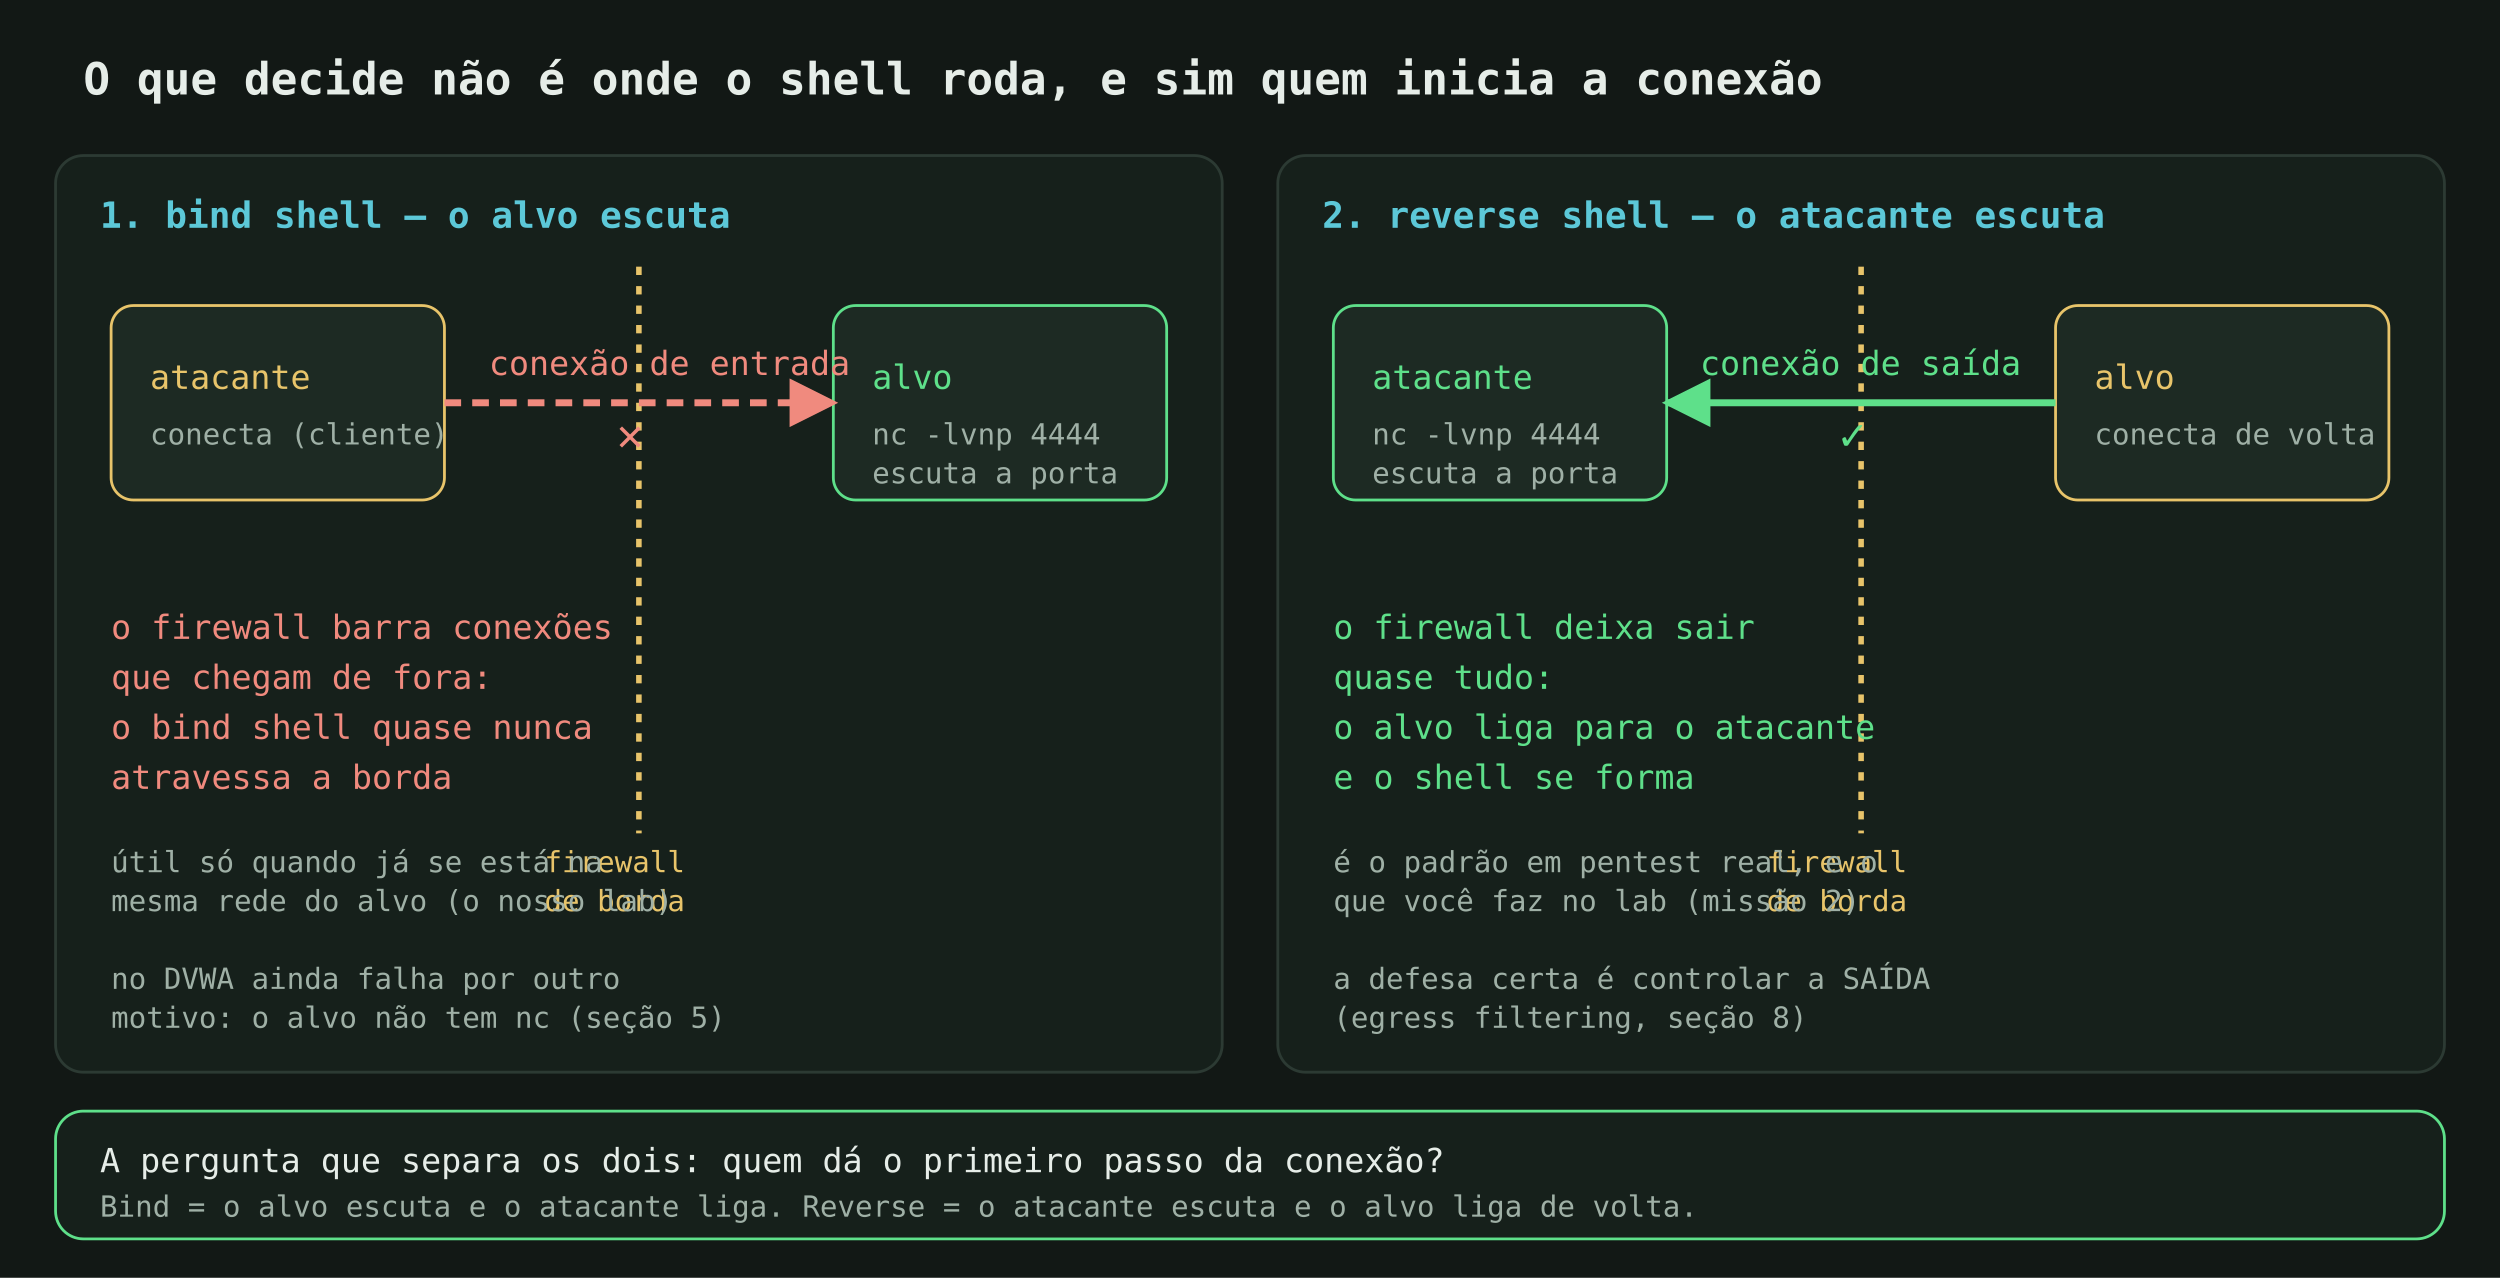
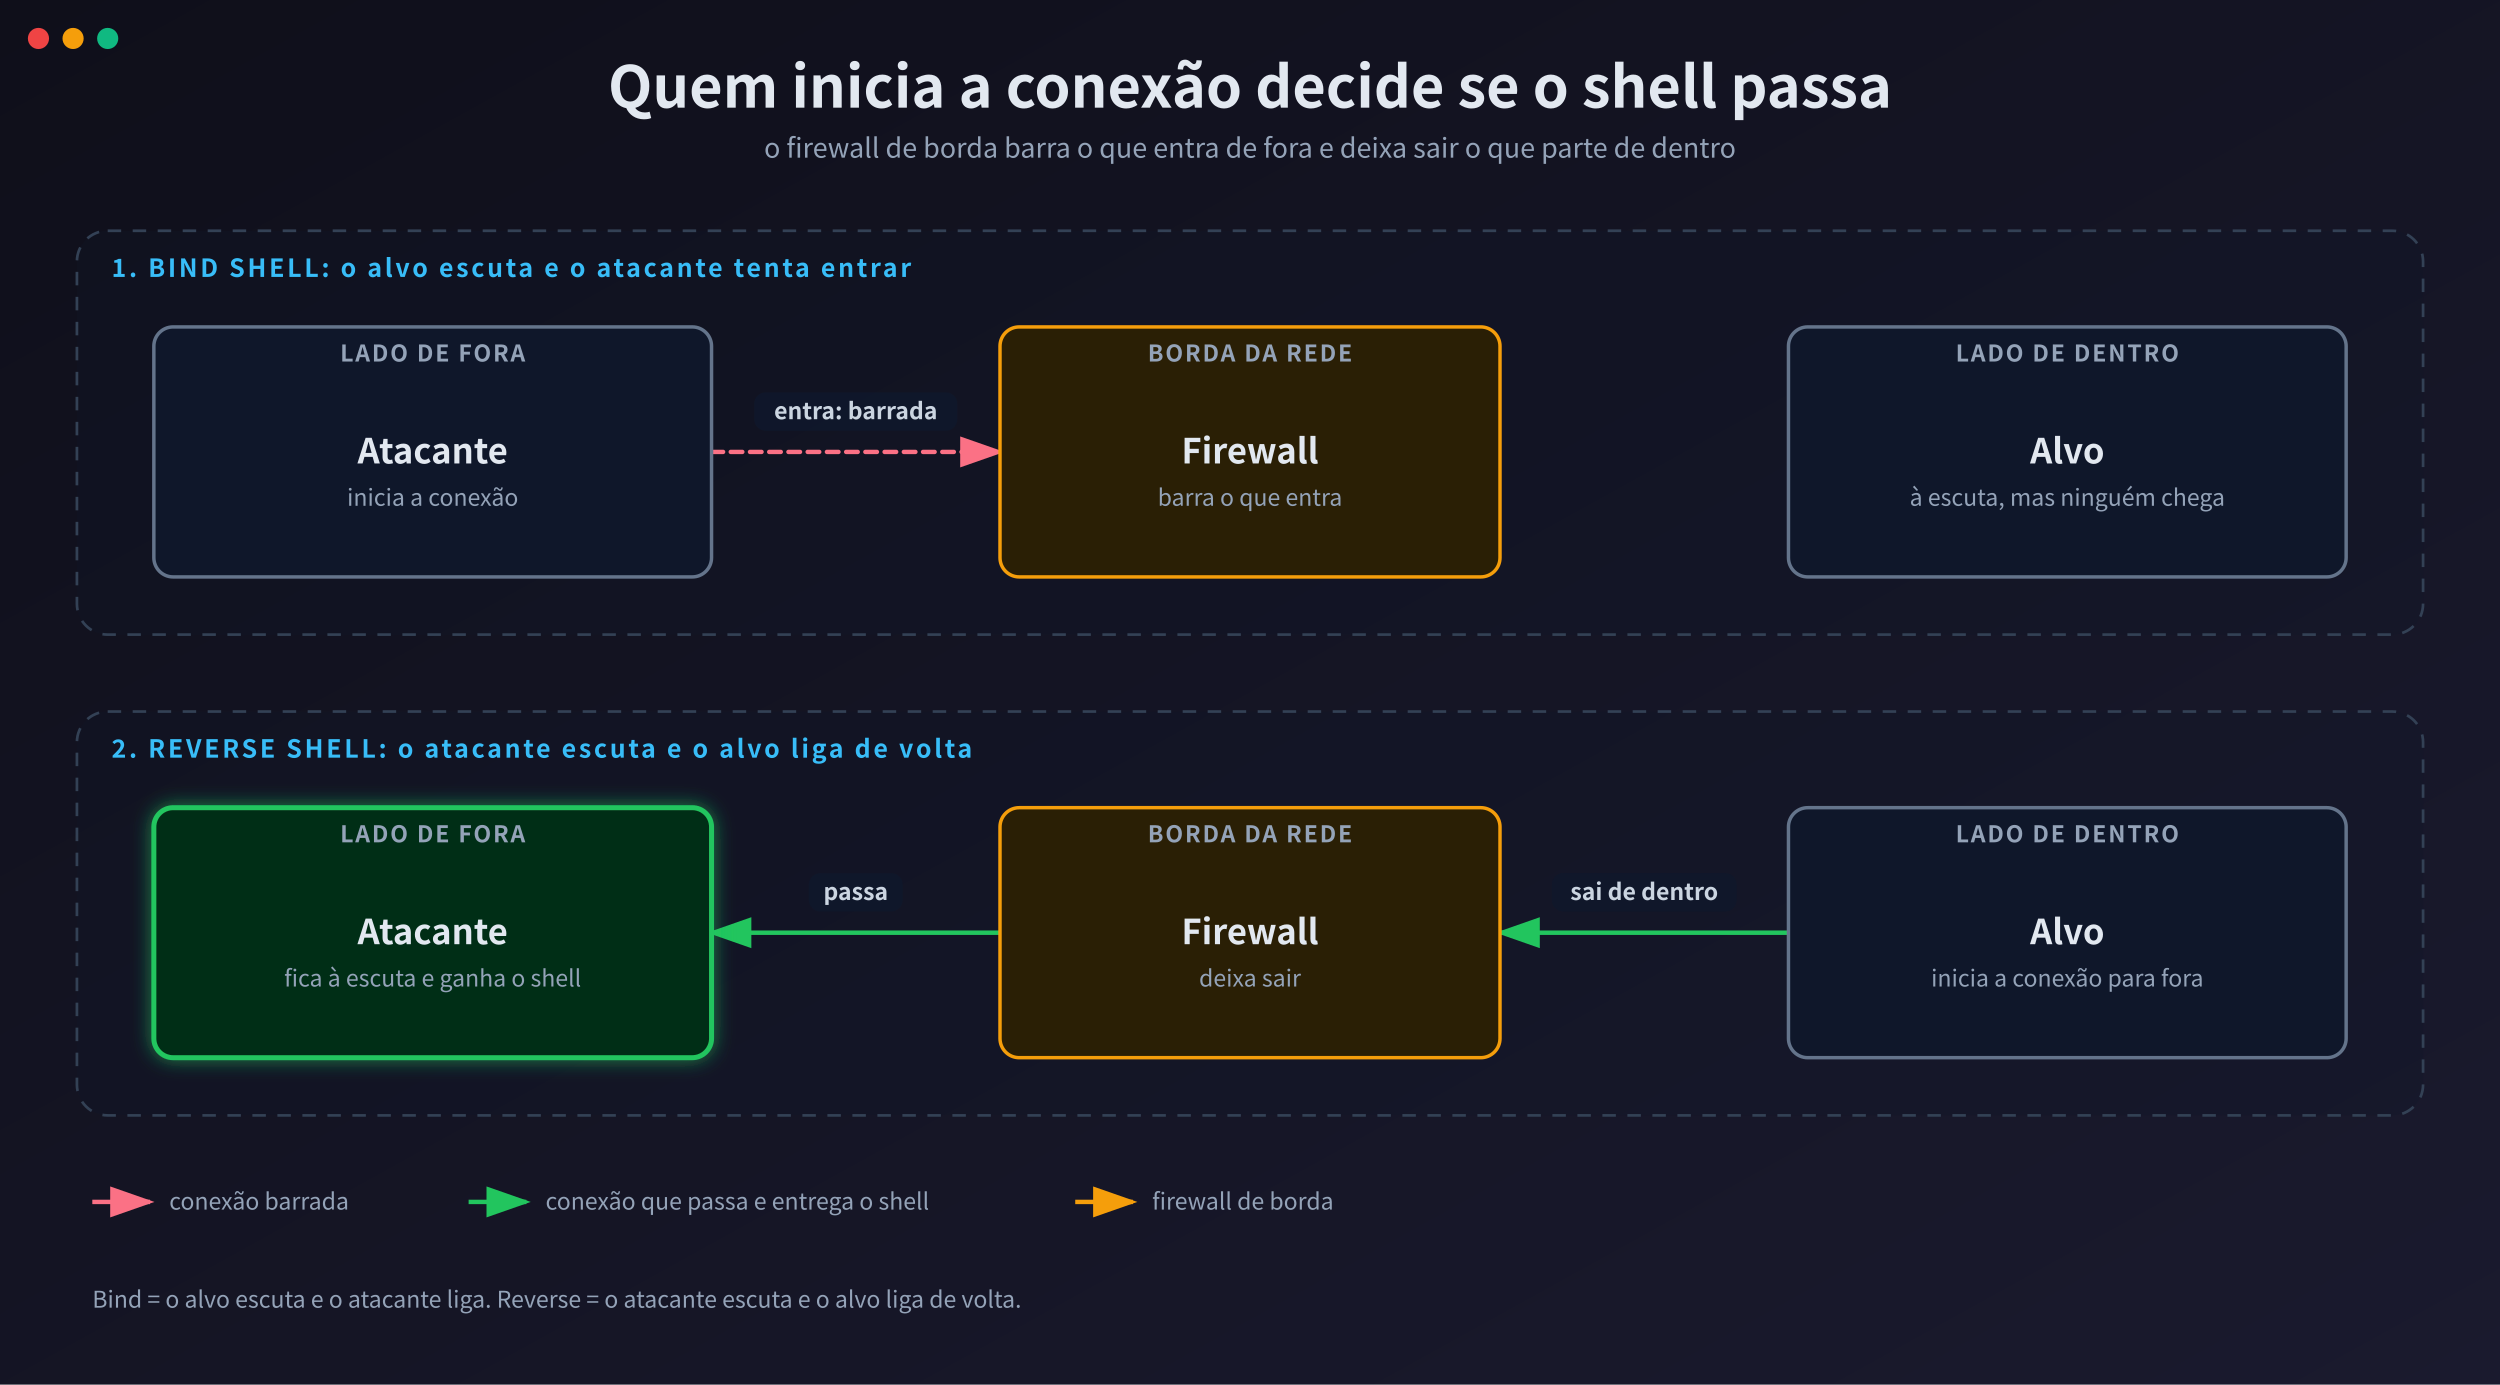
- <svg xmlns="http://www.w3.org/2000/svg" viewBox="0 0 900 460" role="img" aria-labelledby="t d">
-   <style>
-     text { font-family: ui-monospace, "DejaVu Sans Mono", Menlo, Consolas, monospace; fill: #e6ede8; }
-     .t { font-size: 16px; font-weight: 700; }
-     .h { font-size: 13px; font-weight: 700; fill: #5cc8d8; }
-     .b { font-size: 12px; }
-     .s { font-size: 10.5px; fill: #9fb0a6; }
-     .g { fill: #5ee08a; }
-     .y { fill: #e8c46a; }
-     .r { fill: #f08a7e; }
-     .ln { stroke: #3a4b42; stroke-width: 2; }
-     .ok { stroke: #5ee08a; stroke-width: 2.5; }
-     .no { stroke: #f08a7e; stroke-width: 2.5; stroke-dasharray: 6 4; }
-     .fw { stroke: #e8c46a; stroke-width: 2; stroke-dasharray: 3 4; }
-   </style>
+ <svg xmlns="http://www.w3.org/2000/svg" viewBox="0 0 1300 720" width="1300" height="720" data-generator="fireworks-tech-graph" data-schema-version="1" data-text-metrics="heuristic-v1" data-style-id="2" data-visual-theme="Dark Terminal" data-diagram-type="architecture" data-motion-scene="" data-semantic-profile="generic" data-semantic-valid="true" data-quality-profile="standard" data-max-bends-per-edge="12" data-max-total-bends="100" data-max-route-stretch="5.0" data-max-bridged-crossings="8" data-min-node-gap="0.0" data-min-container-gutter="0.0" data-min-label-clearance="2.0" data-min-segment-length="0.0">
  <defs>
-     <marker id="ag" viewBox="0 0 10 10" refX="9" refY="5" markerWidth="7" markerHeight="7" orient="auto">
-       <path d="M0 0 L10 5 L0 10 z" fill="#5ee08a" />
+     <marker id="arrowA" markerWidth="10" markerHeight="7" refX="9" refY="3.5" orient="auto">
+       <polygon points="0 0, 10 3.5, 0 7" fill="#a855f7" />
    </marker>
-     <marker id="ar" viewBox="0 0 10 10" refX="9" refY="5" markerWidth="7" markerHeight="7" orient="auto">
-       <path d="M0 0 L10 5 L0 10 z" fill="#f08a7e" />
+     <marker id="arrowB" markerWidth="10" markerHeight="7" refX="9" refY="3.5" orient="auto">
+       <polygon points="0 0, 10 3.5, 0 7" fill="#22c55e" />
    </marker>
+     <marker id="arrowC" markerWidth="10" markerHeight="7" refX="9" refY="3.5" orient="auto">
+       <polygon points="0 0, 10 3.5, 0 7" fill="#38bdf8" />
+     </marker>
+     <marker id="arrowE" markerWidth="10" markerHeight="7" refX="9" refY="3.5" orient="auto">
+       <polygon points="0 0, 10 3.5, 0 7" fill="#fb7185" />
+     </marker>
+     <marker id="arrowF" markerWidth="10" markerHeight="7" refX="9" refY="3.5" orient="auto">
+       <polygon points="0 0, 10 3.5, 0 7" fill="#f59e0b" />
+     </marker>
+     <marker id="arrowG" markerWidth="10" markerHeight="7" refX="9" refY="3.5" orient="auto">
+       <polygon points="0 0, 10 3.5, 0 7" fill="#f97316" />
+     </marker>
+     <marker id="arrowH" markerWidth="10" markerHeight="7" refX="9" refY="3.5" orient="auto">
+       <polygon points="0 0, 10 3.5, 0 7" fill="#94a3b8" />
+     </marker>
+     <linearGradient id="terminalGradient" x1="0%" y1="0%" x2="100%" y2="100%">
+       <stop offset="0%" stop-color="#0f0f1a" />
+       <stop offset="100%" stop-color="#1a1a2e" />
+     </linearGradient>
+     <filter id="glowBlue" x="-30%" y="-30%" width="160%" height="160%">
+       <feDropShadow dx="0" dy="0" stdDeviation="5" flood-color="#3b82f6" flood-opacity="0.65" />
+     </filter>
+     <filter id="glowPurple" x="-30%" y="-30%" width="160%" height="160%">
+       <feDropShadow dx="0" dy="0" stdDeviation="5" flood-color="#a855f7" flood-opacity="0.72" />
+     </filter>
+     <filter id="glowGreen" x="-30%" y="-30%" width="160%" height="160%">
+       <feDropShadow dx="0" dy="0" stdDeviation="5" flood-color="#22c55e" flood-opacity="0.62" />
+     </filter>
+     <filter id="glowOrange" x="-30%" y="-30%" width="160%" height="160%">
+       <feDropShadow dx="0" dy="0" stdDeviation="5" flood-color="#f97316" flood-opacity="0.62" />
+     </filter>
+     <style>
+     text { font-family: 'SF Mono', 'Fira Code', Menlo, 'Noto Sans CJK SC', 'Microsoft YaHei', 'SimHei', monospace; }
+     .title { font-size: 30px; font-weight: 700; fill: #e2e8f0; }
+     .subtitle { font-size: 14px; font-weight: 500; fill: #94a3b8; }
+     .section { font-size: 13px; font-weight: 700; fill: #38bdf8; letter-spacing: 1.4px; }
+     .section-sub { font-size: 12px; font-weight: 500; fill: #94a3b8; }
+     .node-title { font-weight: 700; fill: #e2e8f0; }
+     .node-sub { font-weight: 500; fill: #94a3b8; }
+     .node-type { font-size: 12px; font-weight: 700; fill: #94a3b8; letter-spacing: 0.08em; }
+     .arrow-label { font-size: 12px; font-weight: 600; fill: #cbd5e1; }
+     .legend { font-size: 12px; font-weight: 500; fill: #94a3b8; }
+     .footnote { font-size: 12px; font-weight: 500; fill: #94a3b8; }
+     .metric-label { font-size: 8.5px; font-weight: 700; fill: #94a3b8; text-transform: uppercase; }
+     .metric-value { font-size: 9.5px; font-weight: 700; fill: #e2e8f0; }
+     </style>
  </defs>
-   <rect width="900" height="460" fill="#121815" />
-   <text class="t" x="30" y="34">O que decide não é onde o shell roda, e sim quem inicia a conexão</text>
-   <rect x="20" y="56" width="420" height="330" rx="10" fill="#16201b" stroke="#2c3a33" />
-   <text class="h" x="36" y="82">1. bind shell  —  o alvo escuta</text>
-   <rect x="40" y="110" width="120" height="70" rx="8" fill="#1d2a23" stroke="#e8c46a" />
-   <text class="b y" x="54" y="140">atacante</text>
-   <text class="s" x="54" y="160">conecta (cliente)</text>
-   <rect x="300" y="110" width="120" height="70" rx="8" fill="#1d2a23" stroke="#5ee08a" />
-   <text class="b g" x="314" y="140">alvo</text>
-   <text class="s" x="314" y="160">nc -lvnp 4444</text>
-   <text class="s" x="314" y="174">escuta a porta</text>
-   <line class="fw" x1="230" y1="96" x2="230" y2="300" />
-   <text class="s y" x="196" y="314">firewall</text>
-   <text class="s y" x="196" y="328">de borda</text>
-   <line class="no" x1="160" y1="145" x2="300" y2="145" marker-end="url(#ar)" />
-   <text class="b r" x="176" y="135">conexão de entrada</text>
-   <text class="t r" x="222" y="162">✕</text>
-   <text class="b r" x="40" y="230">o firewall barra conexões</text>
-   <text class="b r" x="40" y="248">que chegam de fora:</text>
-   <text class="b r" x="40" y="266">o bind shell quase nunca</text>
-   <text class="b r" x="40" y="284">atravessa a borda</text>
-   <text class="s" x="40" y="314">útil só quando já se está na</text>
-   <text class="s" x="40" y="328">mesma rede do alvo (o nosso lab)</text>
-   <text class="s" x="40" y="356">no DVWA ainda falha por outro</text>
-   <text class="s" x="40" y="370">motivo: o alvo não tem nc (seção 5)</text>
-   <rect x="460" y="56" width="420" height="330" rx="10" fill="#16201b" stroke="#2c3a33" />
-   <text class="h" x="476" y="82">2. reverse shell  —  o atacante escuta</text>
-   <rect x="480" y="110" width="120" height="70" rx="8" fill="#1d2a23" stroke="#5ee08a" />
-   <text class="b g" x="494" y="140">atacante</text>
-   <text class="s" x="494" y="160">nc -lvnp 4444</text>
-   <text class="s" x="494" y="174">escuta a porta</text>
-   <rect x="740" y="110" width="120" height="70" rx="8" fill="#1d2a23" stroke="#e8c46a" />
-   <text class="b y" x="754" y="140">alvo</text>
-   <text class="s" x="754" y="160">conecta de volta</text>
-   <line class="fw" x1="670" y1="96" x2="670" y2="300" />
-   <text class="s y" x="636" y="314">firewall</text>
-   <text class="s y" x="636" y="328">de borda</text>
-   <line class="ok" x1="740" y1="145" x2="600" y2="145" marker-end="url(#ag)" />
-   <text class="b g" x="612" y="135">conexão de saída</text>
-   <text class="t g" x="662" y="162">✓</text>
-   <text class="b g" x="480" y="230">o firewall deixa sair</text>
-   <text class="b g" x="480" y="248">quase tudo:</text>
-   <text class="b g" x="480" y="266">o alvo liga para o atacante</text>
-   <text class="b g" x="480" y="284">e o shell se forma</text>
-   <text class="s" x="480" y="314">é o padrão em pentest real, e o</text>
-   <text class="s" x="480" y="328">que você faz no lab (missão 2)</text>
-   <text class="s" x="480" y="356">a defesa certa é controlar a SAÍDA</text>
-   <text class="s" x="480" y="370">(egress filtering, seção 8)</text>
-   <rect x="20" y="400" width="860" height="46" rx="10" fill="#16201b" stroke="#5ee08a" />
-   <text class="b" x="36" y="422">A pergunta que separa os dois: quem dá o primeiro passo da conexão?</text>
-   <text class="s" x="36" y="438">Bind = o alvo escuta e o atacante liga. Reverse = o atacante escuta e o alvo liga de volta.</text>
+   <rect data-graph-role="background" width="1300.0" height="720.0" fill="url(#terminalGradient)" />
+   <circle cx="20.0" cy="20" r="5.5" fill="#ef4444" />
+   <circle cx="38.0" cy="20" r="5.5" fill="#f59e0b" />
+   <circle cx="56.0" cy="20" r="5.5" fill="#10b981" />
+   <text x="650.0" y="56" text-anchor="middle" class="title">Quem inicia a conexão decide se o shell passa</text>
+   <text x="650.0" y="82" text-anchor="middle" class="subtitle">o firewall de borda barra o que entra de fora e deixa sair o que parte de dentro</text>
+   <g id="bind" data-graph-role="container" data-container-id="bind" data-semantic-role="boundary" data-graph-bounds="40,120,1260,330">
+     <rect data-graph-role="container" x="40.0" y="120.0" width="1220.0" height="210.0" rx="16.0" fill="rgba(15,23,42,0.28)" stroke="#334155" stroke-width="1.4" stroke-dasharray="7 6" />
+     <text x="58.0" y="144.0" class="section">1. BIND SHELL: o alvo escuta e o atacante tenta entrar</text>
+     <rect id="bind-header" data-graph-role="reserved" data-reserved-kind="container-header" x="48" y="126" width="395.04" height="30" fill="none" stroke="none" />
+   </g>
+   <g id="rev" data-graph-role="container" data-container-id="rev" data-semantic-role="boundary" data-graph-bounds="40,370,1260,580">
+     <rect data-graph-role="container" x="40.0" y="370.0" width="1220.0" height="210.0" rx="16.0" fill="rgba(15,23,42,0.28)" stroke="#334155" stroke-width="1.4" stroke-dasharray="7 6" />
+     <text x="58.0" y="394.0" class="section">2. REVERSE SHELL: o atacante escuta e o alvo liga de volta</text>
+     <rect id="rev-header" data-graph-role="reserved" data-reserved-kind="container-header" x="48" y="376" width="415.58" height="30" fill="none" stroke="none" />
+   </g>
+   <path id="in" data-graph-role="edge" data-edge-id="in" data-source="a1" data-target="f1" data-edge-kind="flow" data-topic-id="" data-flow="" data-motion-role="" data-motion-stage="" data-motion-order="" data-protocol="" data-via="" data-critical-path-id="" data-critical-hop="" data-critical-hops="" data-critical="false" data-bends="0" data-route-stretch="1.0" data-bridges="" d="M 370,235 L 520,235" fill="none" stroke="#fb7185" stroke-width="2.3" stroke-linecap="round" stroke-linejoin="round" marker-end="url(#arrowE)" stroke-dasharray="6,4" />
+   <path id="out1" data-graph-role="edge" data-edge-id="out1" data-source="t2" data-target="f2" data-edge-kind="flow" data-topic-id="" data-flow="" data-motion-role="" data-motion-stage="" data-motion-order="" data-protocol="" data-via="" data-critical-path-id="" data-critical-hop="" data-critical-hops="" data-critical="false" data-bends="0" data-route-stretch="1.0" data-bridges="" d="M 930,485 L 780,485" fill="none" stroke="#22c55e" stroke-width="2.3" stroke-linecap="round" stroke-linejoin="round" marker-end="url(#arrowB)" />
+   <path id="out2" data-graph-role="edge" data-edge-id="out2" data-source="f2" data-target="a2" data-edge-kind="flow" data-topic-id="" data-flow="" data-motion-role="" data-motion-stage="" data-motion-order="" data-protocol="" data-via="" data-critical-path-id="" data-critical-hop="" data-critical-hops="" data-critical="false" data-bends="0" data-route-stretch="1.0" data-bridges="" d="M 520,485 L 370,485" fill="none" stroke="#22c55e" stroke-width="2.3" stroke-linecap="round" stroke-linejoin="round" marker-end="url(#arrowB)" />
+   <g id="node-a1" data-graph-role="node" data-node-id="a1" data-semantic-role="node" data-motion-role="" data-motion-stage="" data-motion-order="" data-parent="bind" data-deployment-id="" data-topic-id="" data-span-id="" data-station-order="" data-status="" data-start-ms="" data-duration-ms="" data-parent-span="" data-graph-bounds="80,170,370,300">
+     <rect x="80.0" y="170.0" width="290.0" height="130.0" rx="10.0" fill="#0f172a" stroke="#64748b" stroke-width="1.8" />
+     <text x="225.0" y="188.0" text-anchor="middle" class="node-type">LADO DE FORA</text>
+     <text data-text-role="title" data-full-text="Atacante" data-text-max-width="266.0" x="225.0" y="241.0" text-anchor="middle" class="node-title" font-size="18">Atacante</text>
+     <text data-text-role="subtitle" data-full-text="inicia a conexão" data-text-max-width="266.0" x="225.0" y="263.0" text-anchor="middle" class="node-sub" font-size="12">inicia a conexão</text>
+   </g>
+   <g id="node-f1" data-graph-role="node" data-node-id="f1" data-semantic-role="node" data-motion-role="" data-motion-stage="" data-motion-order="" data-parent="bind" data-deployment-id="" data-topic-id="" data-span-id="" data-station-order="" data-status="" data-start-ms="" data-duration-ms="" data-parent-span="" data-graph-bounds="520,170,780,300">
+     <rect x="520.0" y="170.0" width="260.0" height="130.0" rx="10.0" fill="#2a1f05" stroke="#f59e0b" stroke-width="1.8" />
+     <text x="650.0" y="188.0" text-anchor="middle" class="node-type">BORDA DA REDE</text>
+     <text data-text-role="title" data-full-text="Firewall" data-text-max-width="236.0" x="650.0" y="241.0" text-anchor="middle" class="node-title" font-size="18">Firewall</text>
+     <text data-text-role="subtitle" data-full-text="barra o que entra" data-text-max-width="236.0" x="650.0" y="263.0" text-anchor="middle" class="node-sub" font-size="12">barra o que entra</text>
+   </g>
+   <g id="node-t1" data-graph-role="node" data-node-id="t1" data-semantic-role="node" data-motion-role="" data-motion-stage="" data-motion-order="" data-parent="bind" data-deployment-id="" data-topic-id="" data-span-id="" data-station-order="" data-status="" data-start-ms="" data-duration-ms="" data-parent-span="" data-graph-bounds="930,170,1220,300">
+     <rect x="930.0" y="170.0" width="290.0" height="130.0" rx="10.0" fill="#0f172a" stroke="#64748b" stroke-width="1.8" />
+     <text x="1075.0" y="188.0" text-anchor="middle" class="node-type">LADO DE DENTRO</text>
+     <text data-text-role="title" data-full-text="Alvo" data-text-max-width="266.0" x="1075.0" y="241.0" text-anchor="middle" class="node-title" font-size="18">Alvo</text>
+     <text data-text-role="subtitle" data-full-text="à escuta, mas ninguém chega" data-text-max-width="266.0" x="1075.0" y="263.0" text-anchor="middle" class="node-sub" font-size="12">à escuta, mas ninguém chega</text>
+   </g>
+   <g id="node-a2" data-graph-role="node" data-node-id="a2" data-semantic-role="node" data-motion-role="" data-motion-stage="" data-motion-order="" data-parent="rev" data-deployment-id="" data-topic-id="" data-span-id="" data-station-order="" data-status="" data-start-ms="" data-duration-ms="" data-parent-span="" data-graph-bounds="80,420,370,550">
+     <rect x="80.0" y="420.0" width="290.0" height="130.0" rx="10.0" fill="#052e16" stroke="#22c55e" stroke-width="2.6" filter="url(#glowGreen)" />
+     <text x="225.0" y="438.0" text-anchor="middle" class="node-type">LADO DE FORA</text>
+     <text data-text-role="title" data-full-text="Atacante" data-text-max-width="266.0" x="225.0" y="491.0" text-anchor="middle" class="node-title" font-size="18">Atacante</text>
+     <text data-text-role="subtitle" data-full-text="fica à escuta e ganha o shell" data-text-max-width="266.0" x="225.0" y="513.0" text-anchor="middle" class="node-sub" font-size="12">fica à escuta e ganha o shell</text>
+   </g>
+   <g id="node-f2" data-graph-role="node" data-node-id="f2" data-semantic-role="node" data-motion-role="" data-motion-stage="" data-motion-order="" data-parent="rev" data-deployment-id="" data-topic-id="" data-span-id="" data-station-order="" data-status="" data-start-ms="" data-duration-ms="" data-parent-span="" data-graph-bounds="520,420,780,550">
+     <rect x="520.0" y="420.0" width="260.0" height="130.0" rx="10.0" fill="#2a1f05" stroke="#f59e0b" stroke-width="1.8" />
+     <text x="650.0" y="438.0" text-anchor="middle" class="node-type">BORDA DA REDE</text>
+     <text data-text-role="title" data-full-text="Firewall" data-text-max-width="236.0" x="650.0" y="491.0" text-anchor="middle" class="node-title" font-size="18">Firewall</text>
+     <text data-text-role="subtitle" data-full-text="deixa sair" data-text-max-width="236.0" x="650.0" y="513.0" text-anchor="middle" class="node-sub" font-size="12">deixa sair</text>
+   </g>
+   <g id="node-t2" data-graph-role="node" data-node-id="t2" data-semantic-role="node" data-motion-role="" data-motion-stage="" data-motion-order="" data-parent="rev" data-deployment-id="" data-topic-id="" data-span-id="" data-station-order="" data-status="" data-start-ms="" data-duration-ms="" data-parent-span="" data-graph-bounds="930,420,1220,550">
+     <rect x="930.0" y="420.0" width="290.0" height="130.0" rx="10.0" fill="#0f172a" stroke="#64748b" stroke-width="1.8" />
+     <text x="1075.0" y="438.0" text-anchor="middle" class="node-type">LADO DE DENTRO</text>
+     <text data-text-role="title" data-full-text="Alvo" data-text-max-width="266.0" x="1075.0" y="491.0" text-anchor="middle" class="node-title" font-size="18">Alvo</text>
+     <text data-text-role="subtitle" data-full-text="inicia a conexão para fora" data-text-max-width="266.0" x="1075.0" y="513.0" text-anchor="middle" class="node-sub" font-size="12">inicia a conexão para fora</text>
+   </g>
+   <g id="in-label" data-graph-role="label" data-owner="in" data-graph-bounds="392.16,204,497.84,224">
+     <rect x="392.16" y="204.0" width="105.68" height="20" rx="6" fill="#0f172a" opacity="0.92" />
+     <text x="445.0" y="218.0" text-anchor="middle" class="arrow-label">entra: barrada</text>
+   </g>
+   <g id="out1-label" data-graph-role="label" data-owner="out1" data-graph-bounds="806.96,454,903.04,474">
+     <rect x="806.96" y="454.0" width="96.08" height="20" rx="6" fill="#0f172a" opacity="0.92" />
+     <text x="855.0" y="468.0" text-anchor="middle" class="arrow-label">sai de dentro</text>
+   </g>
+   <g id="out2-label" data-graph-role="label" data-owner="out2" data-graph-bounds="420.6,454,469.4,474">
+     <rect x="420.6" y="454.0" width="48.8" height="20" rx="6" fill="#0f172a" opacity="0.92" />
+     <text x="445.0" y="468.0" text-anchor="middle" class="arrow-label">passa</text>
+   </g>
+   <g id="legend" data-graph-role="legend">
+     <rect id="legend-zone" data-graph-role="reserved" data-reserved-kind="legend" x="38" y="611" width="684.8" height="46" rx="10" fill="none" stroke="none" />
+     <line data-graph-role="decoration" x1="48.0" y1="625.0" x2="78.0" y2="625.0" stroke="#fb7185" stroke-width="2.3" marker-end="url(#arrowE)" />
+     <text data-graph-role="decoration" x="88.0" y="629.0" class="legend">conexão barrada      </text>
+     <line data-graph-role="decoration" x1="243.68" y1="625.0" x2="273.68" y2="625.0" stroke="#22c55e" stroke-width="2.3" marker-end="url(#arrowB)" />
+     <text data-graph-role="decoration" x="283.68" y="629.0" class="legend">conexão que passa e entrega o shell      </text>
+     <line data-graph-role="decoration" x1="559.12" y1="625.0" x2="589.12" y2="625.0" stroke="#f59e0b" stroke-width="2.3" marker-end="url(#arrowF)" />
+     <text data-graph-role="decoration" x="599.12" y="629.0" class="legend">firewall de borda</text>
+   </g>
+   <g id="footer" data-graph-role="reserved" data-graph-bounds="48,668,685,684">
+     <text x="48.0" y="680.0" class="footnote">Bind = o alvo escuta e o atacante liga. Reverse = o atacante escuta e o alvo liga de volta.</text>
+   </g>
</svg>
